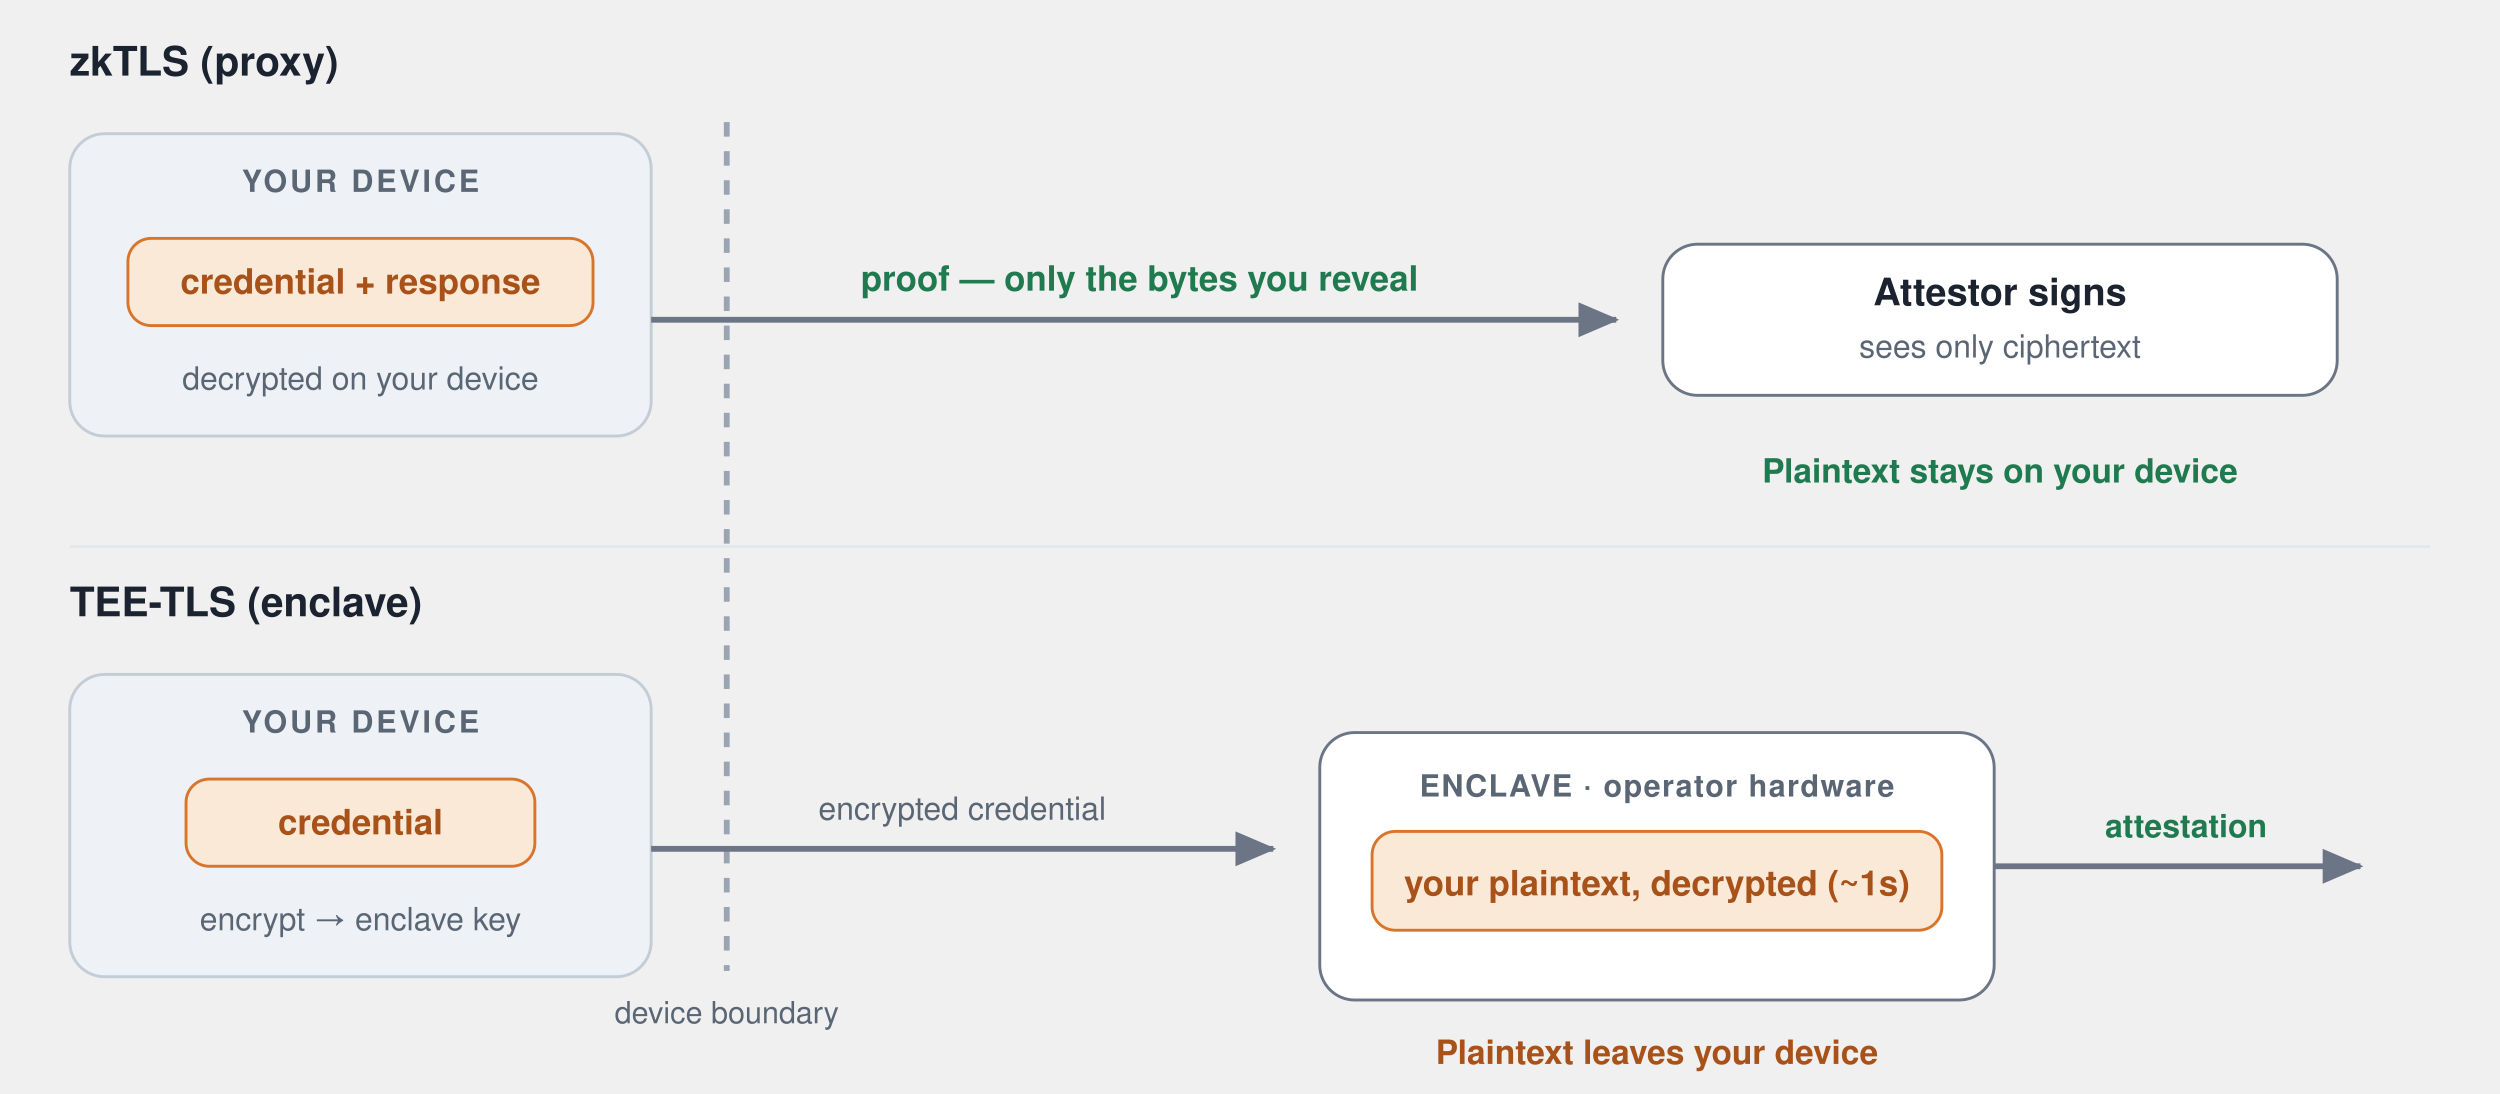
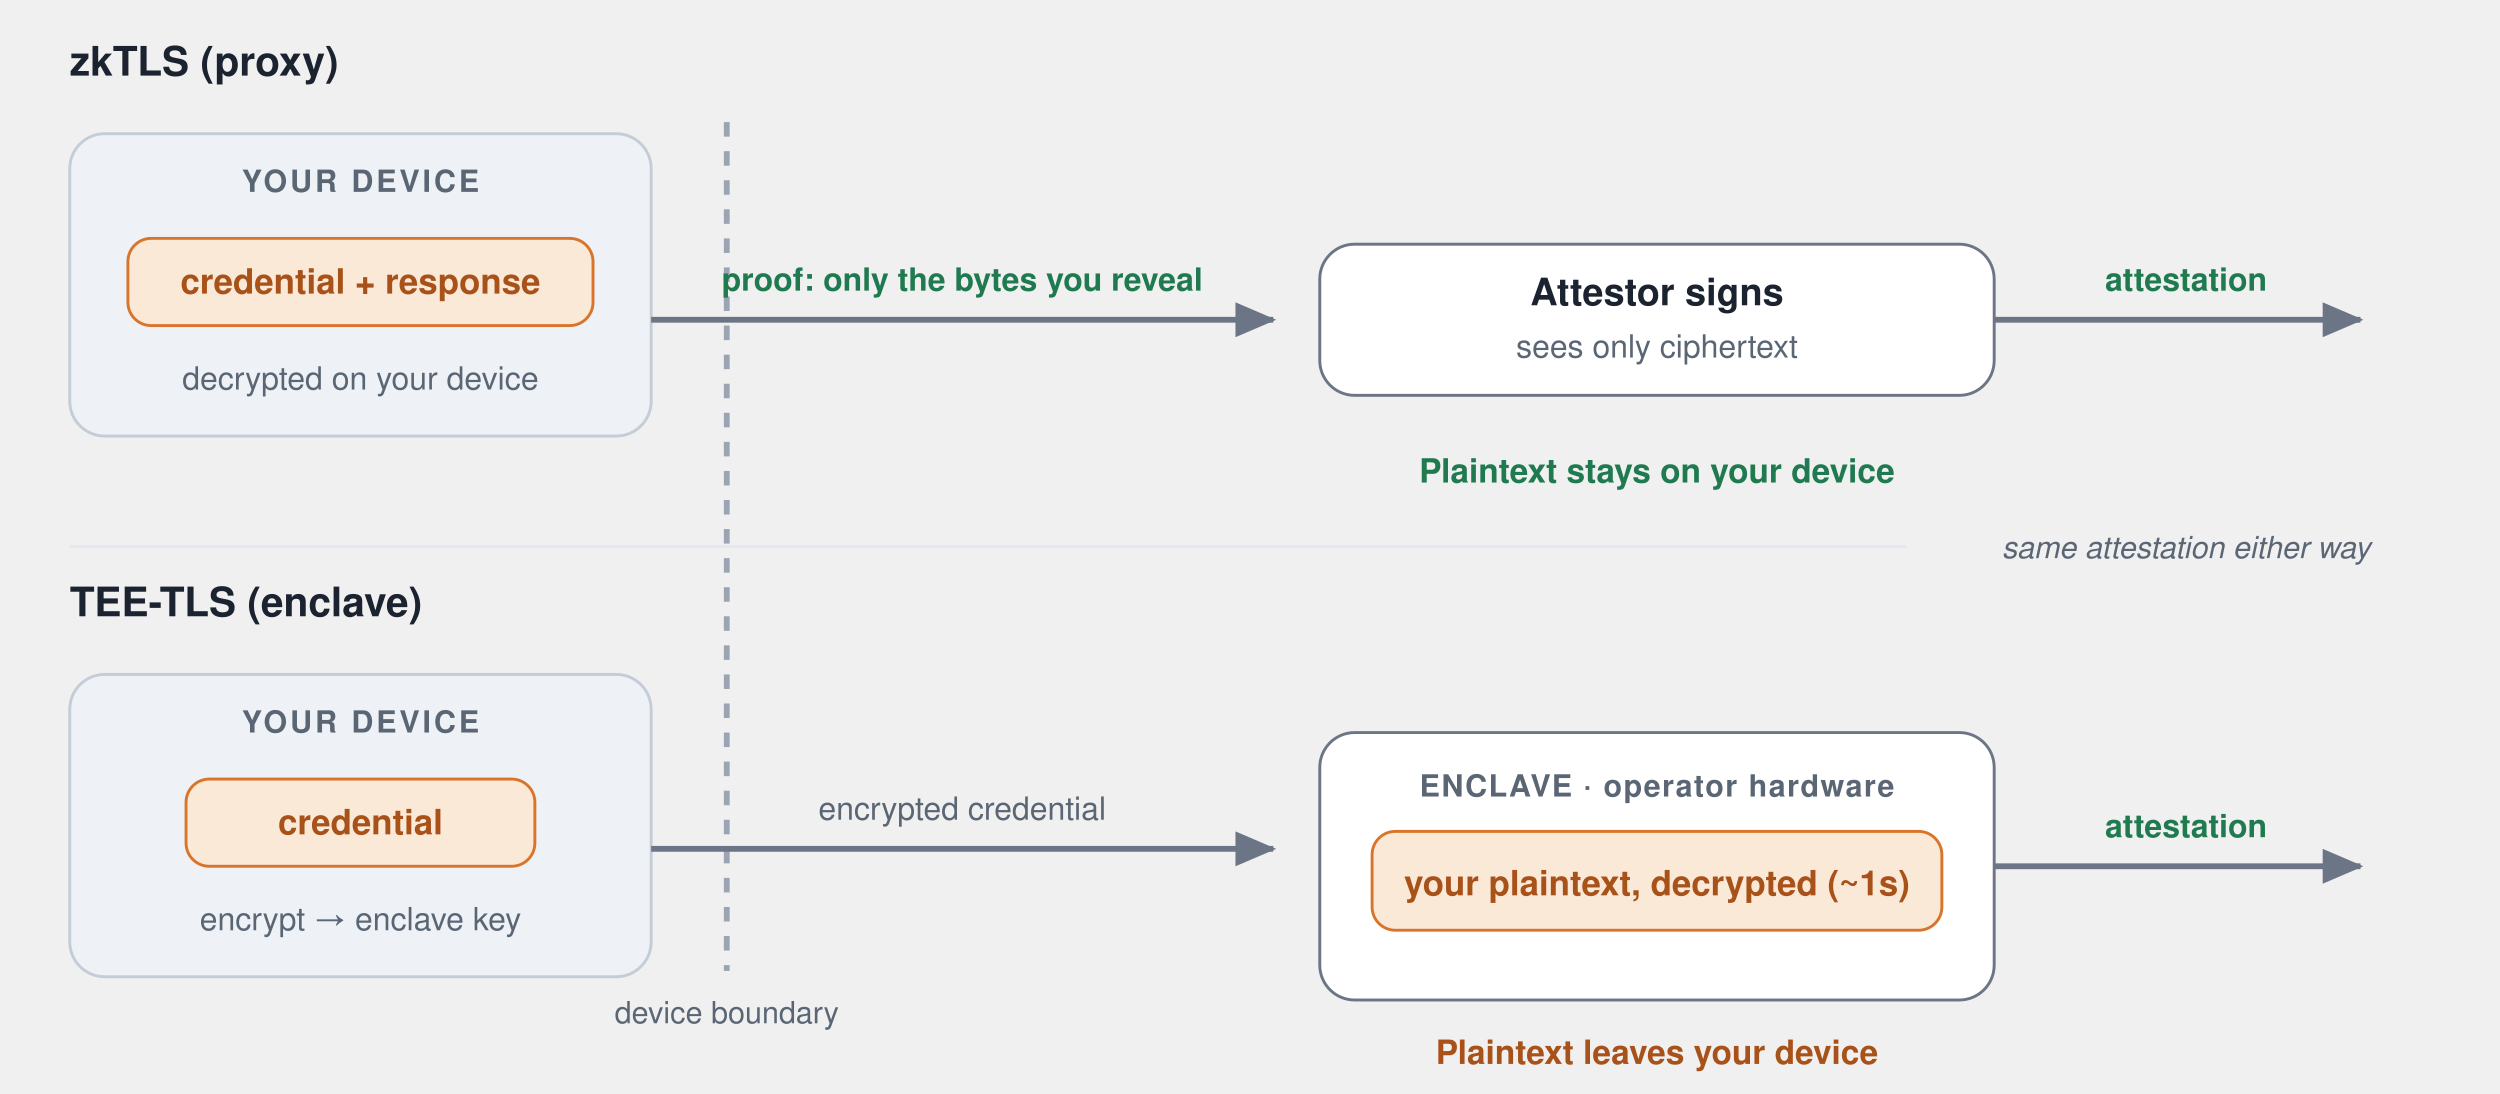
<svg xmlns="http://www.w3.org/2000/svg" viewBox="0 0 860 376" width="860" height="376" font-family="-apple-system,BlinkMacSystemFont,'Segoe UI',Helvetica,Arial,sans-serif">
  <defs>
    <marker id="ah" markerWidth="9" markerHeight="8" refX="6.5" refY="3" orient="auto" markerUnits="strokeWidth">
      <path d="M0,0 L7,3 L0,6 Z" fill="#6b7585" />
    </marker>
    <style>
      .strong{fill:#1b2330}.muted{fill:#5b6675}.plain{fill:#a8521a}.safe{fill:#1f7a50}
    </style>
  </defs>
  <line x1="250" y1="42" x2="250" y2="334" stroke="#9aa4b2" stroke-width="2" stroke-dasharray="5 5" />
  <text x="250" y="352" text-anchor="middle" font-size="10.5" class="muted">device boundary</text>
  <text x="24" y="26" font-size="14" font-weight="700" class="strong">zkTLS (proxy)</text>
  <rect x="24" y="46" width="200" height="104" rx="12" fill="#eef2f7" stroke="#c4ccd6" />
  <text x="124" y="66" text-anchor="middle" font-size="10.5" font-weight="700" letter-spacing="1" class="muted">YOUR DEVICE</text>
  <rect x="44" y="82" width="160" height="30" rx="8" fill="#fbe9d8" stroke="#d9742b" />
  <text x="124" y="101" text-anchor="middle" font-size="12" font-weight="600" class="plain">credential + response</text>
  <text x="124" y="134" text-anchor="middle" font-size="11" class="muted">decrypted on your device</text>
-   <line x1="224" y1="110" x2="556" y2="110" stroke="#6b7585" stroke-width="2" marker-end="url(#ah)" />
-   <text x="392" y="100" text-anchor="middle" font-size="12" font-weight="600" class="safe">proof — only the bytes you reveal</text>
-   <rect x="572" y="84" width="232" height="52" rx="12" fill="#ffffff" stroke="#6b7585" />
-   <text x="688" y="105" text-anchor="middle" font-size="13" font-weight="700" class="strong">Attestor signs</text>
-   <text x="688" y="123" text-anchor="middle" font-size="11" class="muted">sees only ciphertext</text>
-   <text x="688" y="166" text-anchor="middle" font-size="11.5" font-weight="600" class="safe">Plaintext stays on your device</text>
-   <line x1="24" y1="188" x2="836" y2="188" stroke="#e2e7ee" stroke-width="1" />
+   <line x1="224" y1="110" x2="438" y2="110" stroke="#6b7585" stroke-width="2" marker-end="url(#ah)" />
+   <text x="331" y="100" text-anchor="middle" font-size="11" font-weight="600" class="safe">proof: only the bytes you reveal</text>
+   <rect x="454" y="84" width="232" height="52" rx="12" fill="#ffffff" stroke="#6b7585" />
+   <text x="570" y="105" text-anchor="middle" font-size="13" font-weight="700" class="strong">Attestor signs</text>
+   <text x="570" y="123" text-anchor="middle" font-size="11" class="muted">sees only ciphertext</text>
+   <line x1="686" y1="110" x2="812" y2="110" stroke="#6b7585" stroke-width="2" marker-end="url(#ah)" />
+   <text x="752" y="100" text-anchor="middle" font-size="11" font-weight="600" class="safe">attestation</text>
+   <text x="570" y="166" text-anchor="middle" font-size="11.5" font-weight="600" class="safe">Plaintext stays on your device</text>
+   <line x1="24" y1="188" x2="656" y2="188" stroke="#e2e7ee" stroke-width="1" />
+   <text x="752" y="192" text-anchor="middle" font-size="10.5" font-style="italic" class="muted">same attestation either way</text>
  <text x="24" y="212" font-size="14" font-weight="700" class="strong">TEE-TLS (enclave)</text>
  <rect x="24" y="232" width="200" height="104" rx="12" fill="#eef2f7" stroke="#c4ccd6" />
  <text x="124" y="252" text-anchor="middle" font-size="10.5" font-weight="700" letter-spacing="1" class="muted">YOUR DEVICE</text>
  <rect x="64" y="268" width="120" height="30" rx="8" fill="#fbe9d8" stroke="#d9742b" />
  <text x="124" y="287" text-anchor="middle" font-size="12" font-weight="600" class="plain">credential</text>
  <text x="124" y="320" text-anchor="middle" font-size="11" class="muted">encrypt → enclave key</text>
  <line x1="224" y1="292" x2="438" y2="292" stroke="#6b7585" stroke-width="2" marker-end="url(#ah)" />
  <text x="331" y="282" text-anchor="middle" font-size="11" class="muted">encrypted credential</text>
  <rect x="454" y="252" width="232" height="92" rx="12" fill="#ffffff" stroke="#6b7585" />
  <text x="570" y="274" text-anchor="middle" font-size="10.5" font-weight="700" letter-spacing="0.5" class="muted">ENCLAVE · operator hardware</text>
  <rect x="472" y="286" width="196" height="34" rx="8" fill="#fbe9d8" stroke="#d9742b" />
  <text x="570" y="308" text-anchor="middle" font-size="12" font-weight="600" class="plain">your plaintext, decrypted (~1s)</text>
  <line x1="686" y1="298" x2="812" y2="298" stroke="#6b7585" stroke-width="2" marker-end="url(#ah)" />
  <text x="752" y="288" text-anchor="middle" font-size="11" font-weight="600" class="safe">attestation</text>
  <text x="570" y="366" text-anchor="middle" font-size="11.5" font-weight="600" class="plain">Plaintext leaves your device</text>
</svg>
